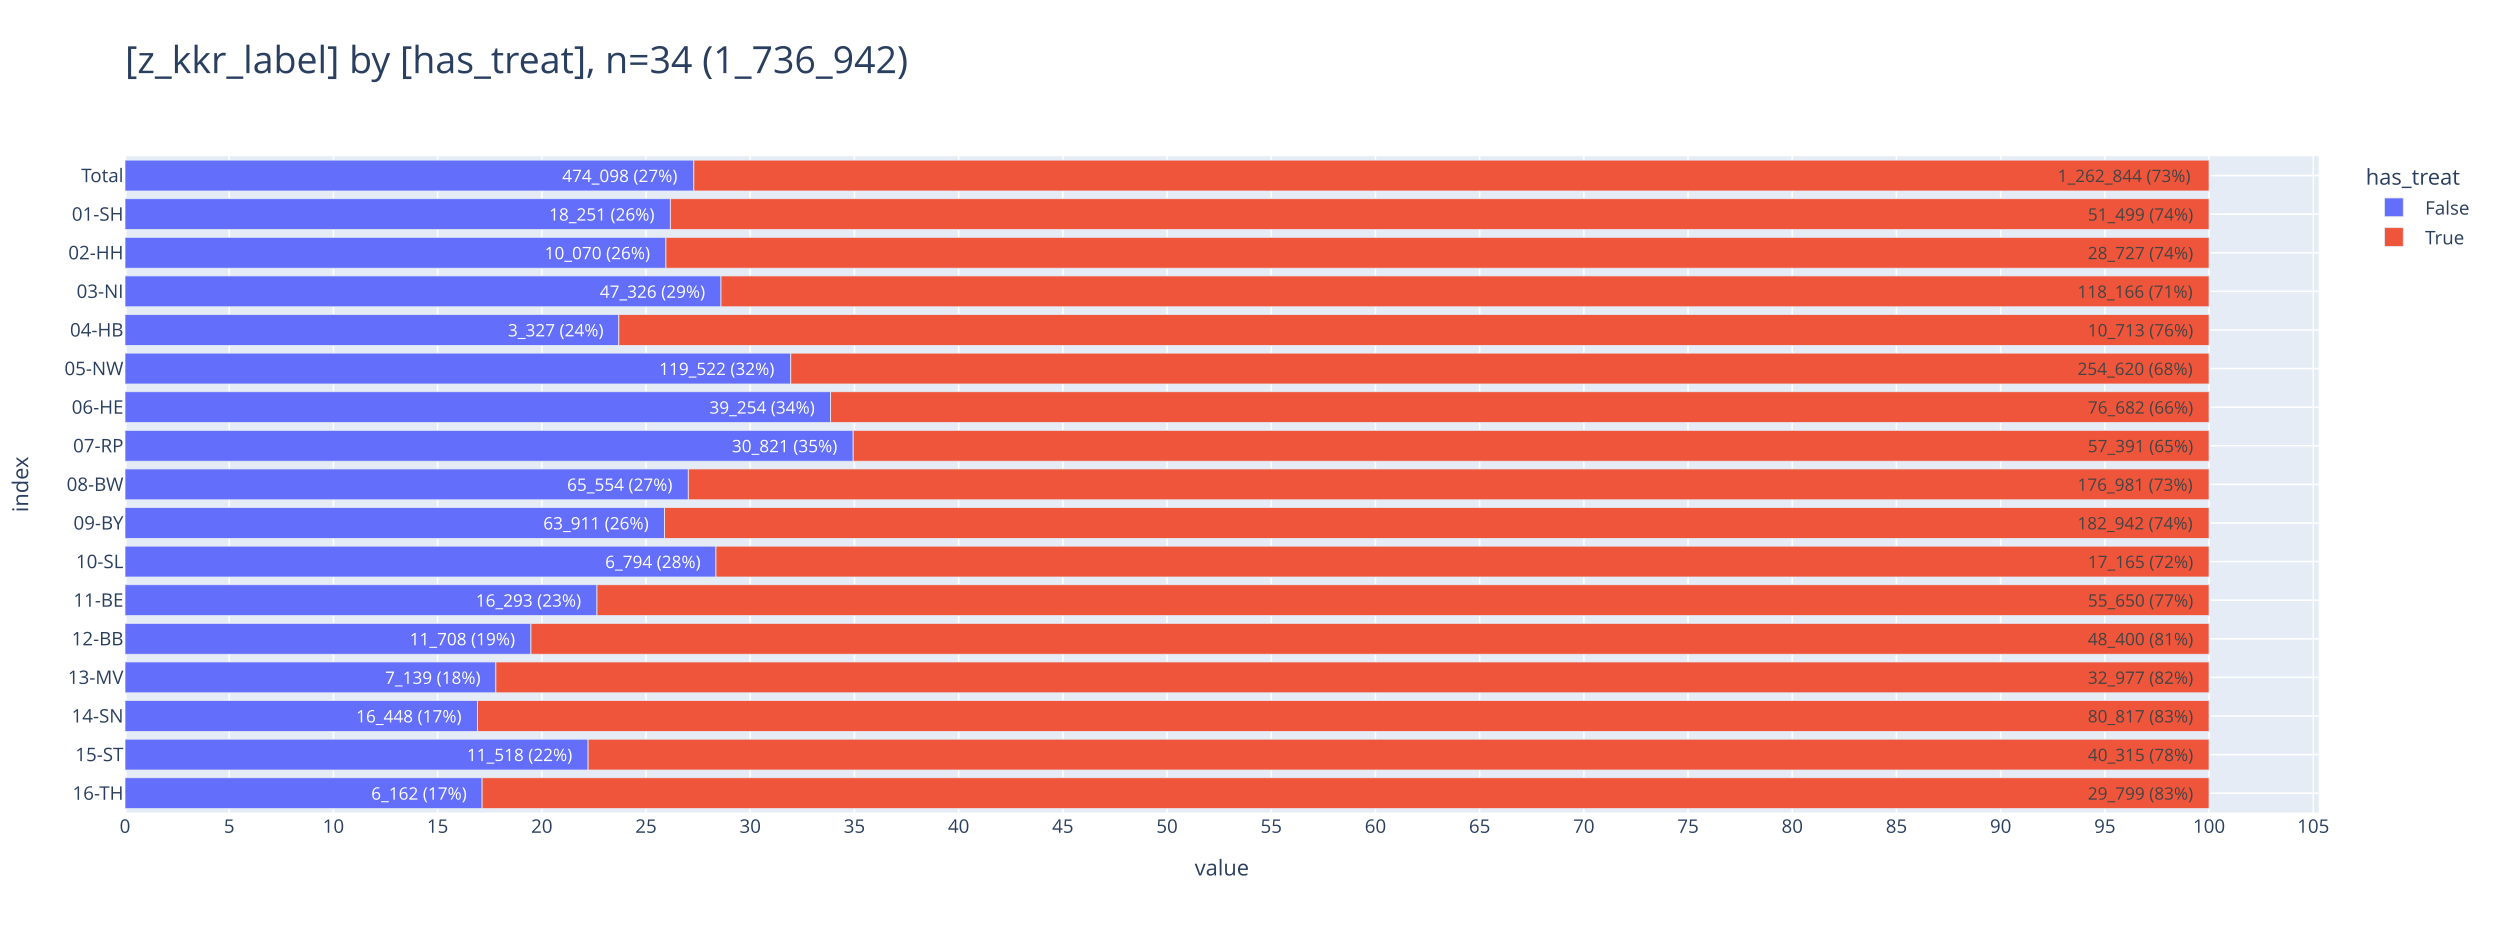
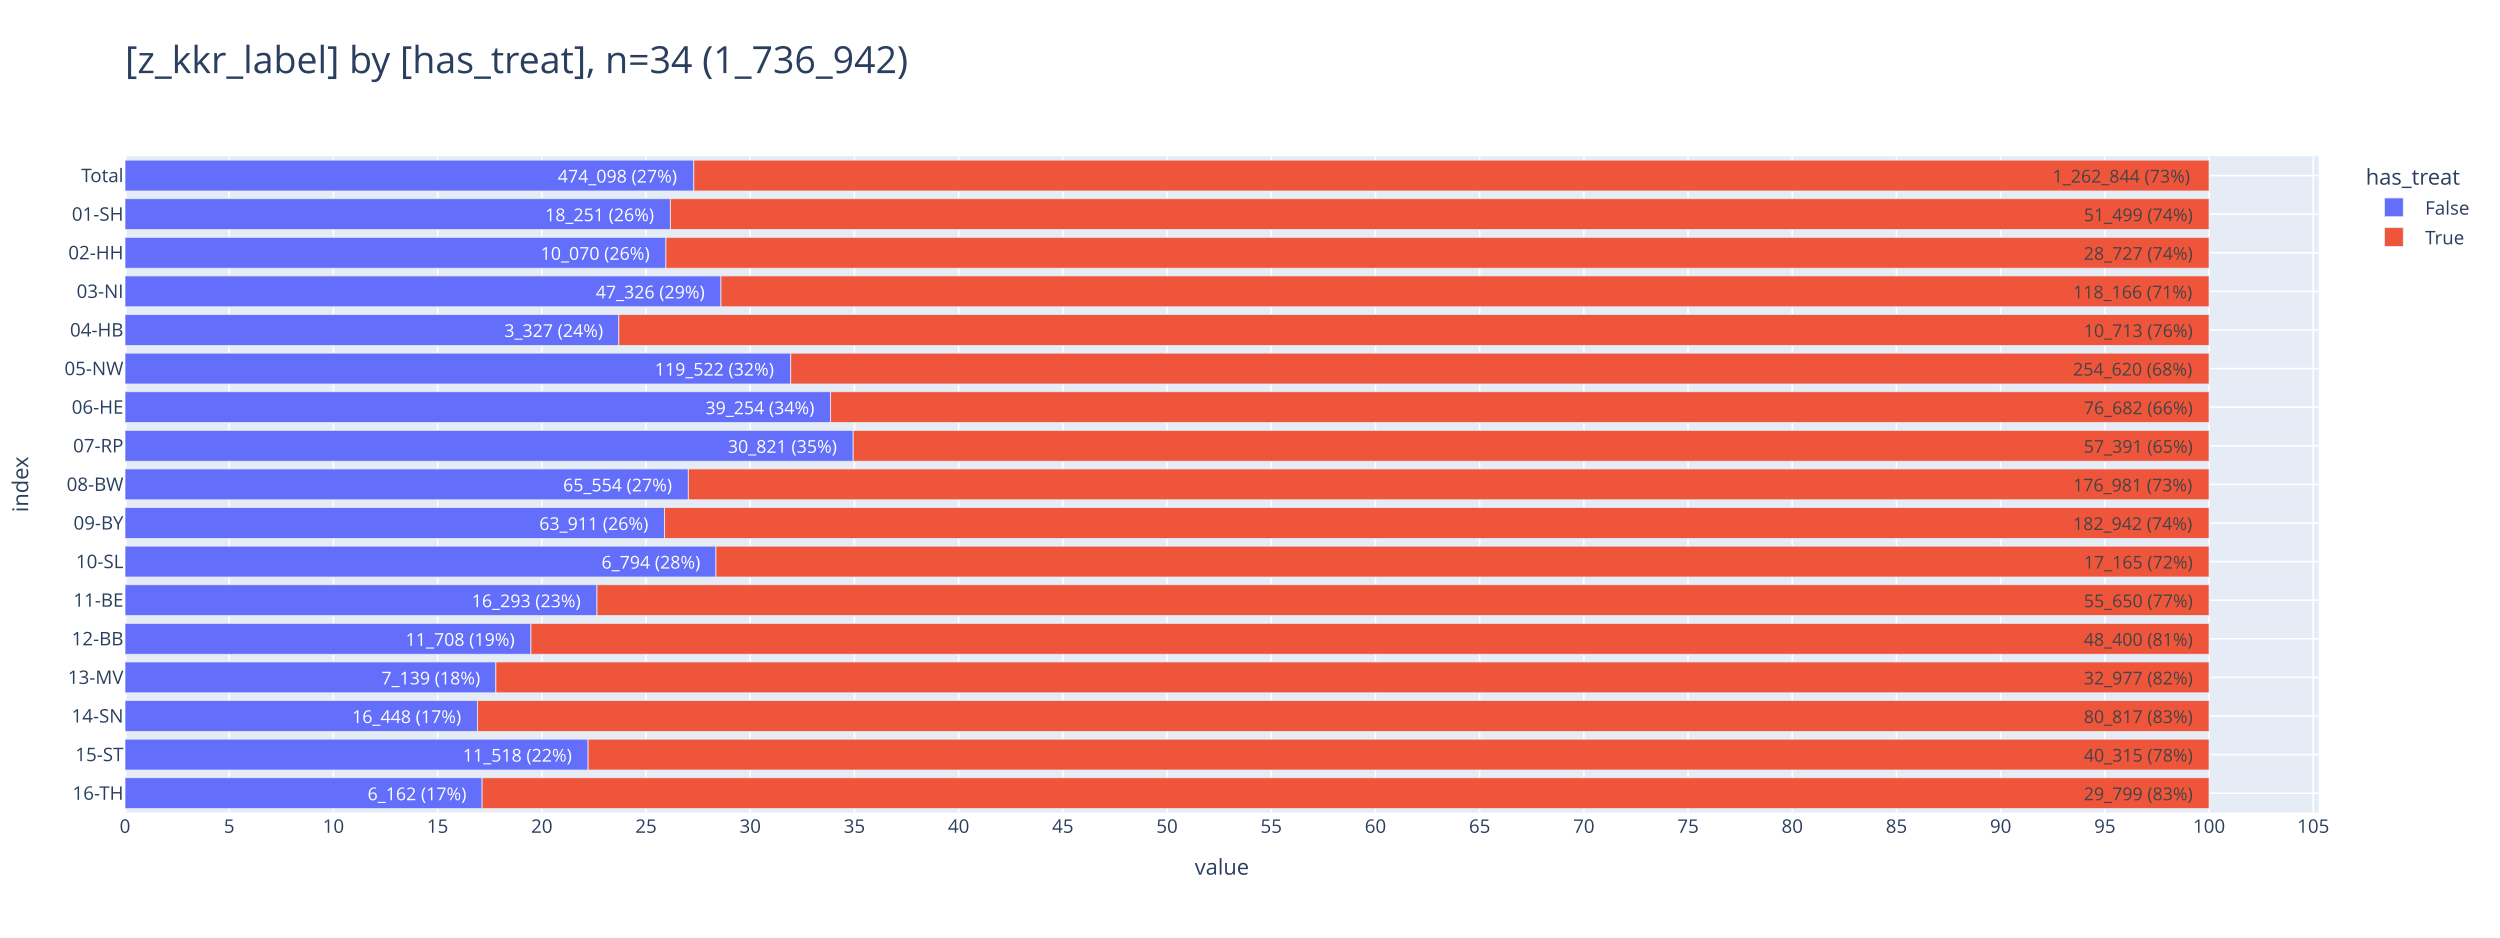
<svg xmlns="http://www.w3.org/2000/svg" class="main-svg" width="1600" height="600" style="" viewBox="0 0 1600 600">
  <rect x="0" y="0" width="1600" height="600" style="fill: rgb(255, 255, 255); fill-opacity: 1;" />
-   <defs id="defs-7004db">
+   <defs id="defs-6d6209">
    <g class="clips">
-       <clipPath id="clip7004dbxyplot" class="plotclip">
+       <clipPath id="clip6d6209xyplot" class="plotclip">
        <rect width="1404" height="420" />
      </clipPath>
-       <clipPath class="axesclip" id="clip7004dbx">
+       <clipPath class="axesclip" id="clip6d6209x">
        <rect x="80" y="0" width="1404" height="600" />
      </clipPath>
-       <clipPath class="axesclip" id="clip7004dby">
+       <clipPath class="axesclip" id="clip6d6209y">
        <rect x="0" y="100" width="1600" height="420" />
      </clipPath>
-       <clipPath class="axesclip" id="clip7004dbxy">
+       <clipPath class="axesclip" id="clip6d6209xy">
        <rect x="80" y="100" width="1404" height="420" />
      </clipPath>
    </g>
    <g class="gradients" />
    <g class="patterns" />
  </defs>
  <g class="bglayer">
    <rect class="bg" x="80" y="100" width="1404" height="420" style="fill: rgb(229, 236, 246); fill-opacity: 1; stroke-width: 0;" />
  </g>
  <g class="layer-below">
    <g class="imagelayer" />
    <g class="shapelayer" />
  </g>
  <g class="cartesianlayer">
    <g class="subplot xy">
      <g class="layer-subplot">
        <g class="shapelayer" />
        <g class="imagelayer" />
      </g>
      <g class="minor-gridlayer">
        <g class="x" />
        <g class="y" />
      </g>
      <g class="gridlayer">
        <g class="x">
          <path class="xgrid crisp" transform="translate(146.69,0)" d="M0,100v420" style="stroke: rgb(255, 255, 255); stroke-opacity: 1; stroke-width: 1px;" />
          <path class="xgrid crisp" transform="translate(213.38,0)" d="M0,100v420" style="stroke: rgb(255, 255, 255); stroke-opacity: 1; stroke-width: 1px;" />
          <path class="xgrid crisp" transform="translate(280.07,0)" d="M0,100v420" style="stroke: rgb(255, 255, 255); stroke-opacity: 1; stroke-width: 1px;" />
          <path class="xgrid crisp" transform="translate(346.76,0)" d="M0,100v420" style="stroke: rgb(255, 255, 255); stroke-opacity: 1; stroke-width: 1px;" />
          <path class="xgrid crisp" transform="translate(413.45,0)" d="M0,100v420" style="stroke: rgb(255, 255, 255); stroke-opacity: 1; stroke-width: 1px;" />
          <path class="xgrid crisp" transform="translate(480.14,0)" d="M0,100v420" style="stroke: rgb(255, 255, 255); stroke-opacity: 1; stroke-width: 1px;" />
          <path class="xgrid crisp" transform="translate(546.83,0)" d="M0,100v420" style="stroke: rgb(255, 255, 255); stroke-opacity: 1; stroke-width: 1px;" />
          <path class="xgrid crisp" transform="translate(613.52,0)" d="M0,100v420" style="stroke: rgb(255, 255, 255); stroke-opacity: 1; stroke-width: 1px;" />
          <path class="xgrid crisp" transform="translate(680.21,0)" d="M0,100v420" style="stroke: rgb(255, 255, 255); stroke-opacity: 1; stroke-width: 1px;" />
          <path class="xgrid crisp" transform="translate(746.9,0)" d="M0,100v420" style="stroke: rgb(255, 255, 255); stroke-opacity: 1; stroke-width: 1px;" />
          <path class="xgrid crisp" transform="translate(813.59,0)" d="M0,100v420" style="stroke: rgb(255, 255, 255); stroke-opacity: 1; stroke-width: 1px;" />
          <path class="xgrid crisp" transform="translate(880.28,0)" d="M0,100v420" style="stroke: rgb(255, 255, 255); stroke-opacity: 1; stroke-width: 1px;" />
          <path class="xgrid crisp" transform="translate(946.97,0)" d="M0,100v420" style="stroke: rgb(255, 255, 255); stroke-opacity: 1; stroke-width: 1px;" />
          <path class="xgrid crisp" transform="translate(1013.66,0)" d="M0,100v420" style="stroke: rgb(255, 255, 255); stroke-opacity: 1; stroke-width: 1px;" />
          <path class="xgrid crisp" transform="translate(1080.35,0)" d="M0,100v420" style="stroke: rgb(255, 255, 255); stroke-opacity: 1; stroke-width: 1px;" />
          <path class="xgrid crisp" transform="translate(1147.04,0)" d="M0,100v420" style="stroke: rgb(255, 255, 255); stroke-opacity: 1; stroke-width: 1px;" />
          <path class="xgrid crisp" transform="translate(1213.73,0)" d="M0,100v420" style="stroke: rgb(255, 255, 255); stroke-opacity: 1; stroke-width: 1px;" />
          <path class="xgrid crisp" transform="translate(1280.42,0)" d="M0,100v420" style="stroke: rgb(255, 255, 255); stroke-opacity: 1; stroke-width: 1px;" />
          <path class="xgrid crisp" transform="translate(1347.11,0)" d="M0,100v420" style="stroke: rgb(255, 255, 255); stroke-opacity: 1; stroke-width: 1px;" />
          <path class="xgrid crisp" transform="translate(1413.8,0)" d="M0,100v420" style="stroke: rgb(255, 255, 255); stroke-opacity: 1; stroke-width: 1px;" />
          <path class="xgrid crisp" transform="translate(1480.49,0)" d="M0,100v420" style="stroke: rgb(255, 255, 255); stroke-opacity: 1; stroke-width: 1px;" />
        </g>
        <g class="y">
          <path class="ygrid crisp" transform="translate(0,507.65)" d="M80,0h1404" style="stroke: rgb(255, 255, 255); stroke-opacity: 1; stroke-width: 1px;" />
          <path class="ygrid crisp" transform="translate(0,482.94)" d="M80,0h1404" style="stroke: rgb(255, 255, 255); stroke-opacity: 1; stroke-width: 1px;" />
          <path class="ygrid crisp" transform="translate(0,458.24)" d="M80,0h1404" style="stroke: rgb(255, 255, 255); stroke-opacity: 1; stroke-width: 1px;" />
          <path class="ygrid crisp" transform="translate(0,433.53)" d="M80,0h1404" style="stroke: rgb(255, 255, 255); stroke-opacity: 1; stroke-width: 1px;" />
          <path class="ygrid crisp" transform="translate(0,408.82)" d="M80,0h1404" style="stroke: rgb(255, 255, 255); stroke-opacity: 1; stroke-width: 1px;" />
          <path class="ygrid crisp" transform="translate(0,384.12)" d="M80,0h1404" style="stroke: rgb(255, 255, 255); stroke-opacity: 1; stroke-width: 1px;" />
          <path class="ygrid crisp" transform="translate(0,359.41)" d="M80,0h1404" style="stroke: rgb(255, 255, 255); stroke-opacity: 1; stroke-width: 1px;" />
          <path class="ygrid crisp" transform="translate(0,334.71)" d="M80,0h1404" style="stroke: rgb(255, 255, 255); stroke-opacity: 1; stroke-width: 1px;" />
          <path class="ygrid crisp" transform="translate(0,310)" d="M80,0h1404" style="stroke: rgb(255, 255, 255); stroke-opacity: 1; stroke-width: 1px;" />
          <path class="ygrid crisp" transform="translate(0,285.29)" d="M80,0h1404" style="stroke: rgb(255, 255, 255); stroke-opacity: 1; stroke-width: 1px;" />
          <path class="ygrid crisp" transform="translate(0,260.59)" d="M80,0h1404" style="stroke: rgb(255, 255, 255); stroke-opacity: 1; stroke-width: 1px;" />
          <path class="ygrid crisp" transform="translate(0,235.88)" d="M80,0h1404" style="stroke: rgb(255, 255, 255); stroke-opacity: 1; stroke-width: 1px;" />
          <path class="ygrid crisp" transform="translate(0,211.18)" d="M80,0h1404" style="stroke: rgb(255, 255, 255); stroke-opacity: 1; stroke-width: 1px;" />
          <path class="ygrid crisp" transform="translate(0,186.47)" d="M80,0h1404" style="stroke: rgb(255, 255, 255); stroke-opacity: 1; stroke-width: 1px;" />
          <path class="ygrid crisp" transform="translate(0,161.76)" d="M80,0h1404" style="stroke: rgb(255, 255, 255); stroke-opacity: 1; stroke-width: 1px;" />
          <path class="ygrid crisp" transform="translate(0,137.06)" d="M80,0h1404" style="stroke: rgb(255, 255, 255); stroke-opacity: 1; stroke-width: 1px;" />
          <path class="ygrid crisp" transform="translate(0,112.35)" d="M80,0h1404" style="stroke: rgb(255, 255, 255); stroke-opacity: 1; stroke-width: 1px;" />
        </g>
      </g>
      <g class="zerolinelayer">
        <path class="xzl zl crisp" transform="translate(80,0)" d="M0,100v420" style="stroke: rgb(255, 255, 255); stroke-opacity: 1; stroke-width: 2px;" />
      </g>
      <g class="layer-between">
        <g class="shapelayer" />
        <g class="imagelayer" />
      </g>
      <path class="xlines-below" />
      <path class="ylines-below" />
      <g class="overlines-below" />
      <g class="xaxislayer-below" />
      <g class="yaxislayer-below" />
      <g class="overaxes-below" />
      <g class="overplot">
-         <g class="xy" transform="translate(80,100)" clip-path="url(#clip7004dbxyplot)">
+         <g class="xy" transform="translate(80,100)" clip-path="url(#clip6d6209xyplot)">
          <g class="barlayer mlayer">
            <g class="trace bars" style="opacity: 1;">
              <g class="points">
                <g class="point">
                  <path d="M0,22.24V2.47H364.06V22.24Z" style="vector-effect: none; opacity: 1; stroke-width: 0.5px; fill: rgb(99, 110, 250); fill-opacity: 1; stroke: rgb(229, 236, 246); stroke-opacity: 1;" />
-                   <text class="bartext bartext-inside" text-anchor="middle" data-notex="1" x="0" y="0" style="font-family: 'Open Sans', verdana, arial, sans-serif; font-size: 12px; fill: rgb(255, 255, 255); fill-opacity: 1; white-space: pre;" transform="translate(316.6733,16.486)scale(0.918)">474_098 (27%)</text>
+                   <text class="bartext bartext-inside" text-anchor="middle" data-notex="1" x="0" y="0" style="font-family: 'Open Sans', verdana, arial, sans-serif; font-size: 12px; fill: rgb(255, 255, 255); fill-opacity: 1; white-space: pre;" transform="translate(315.1464,16.86586)scale(0.9496552)">474_098 (27%)</text>
                </g>
                <g class="point">
                  <path d="M0,46.94V27.18H349.01V46.94Z" style="vector-effect: none; opacity: 1; stroke-width: 0.5px; fill: rgb(99, 110, 250); fill-opacity: 1; stroke: rgb(229, 236, 246); stroke-opacity: 1;" />
-                   <text class="bartext bartext-inside" text-anchor="middle" data-notex="1" x="0" y="0" style="font-family: 'Open Sans', verdana, arial, sans-serif; font-size: 12px; fill: rgb(255, 255, 255); fill-opacity: 1; white-space: pre;" transform="translate(305.16,41.188)scale(0.9173333)">18_251 (26%)</text>
+                   <text class="bartext bartext-inside" text-anchor="middle" data-notex="1" x="0" y="0" style="font-family: 'Open Sans', verdana, arial, sans-serif; font-size: 12px; fill: rgb(255, 255, 255); fill-opacity: 1; white-space: pre;" transform="translate(303.7514,41.56759)scale(0.9489655)">18_251 (26%)</text>
                </g>
                <g class="point">
                  <path d="M0,71.65V51.88H346.2V71.65Z" style="vector-effect: none; opacity: 1; stroke-width: 0.5px; fill: rgb(99, 110, 250); fill-opacity: 1; stroke: rgb(229, 236, 246); stroke-opacity: 1;" />
-                   <text class="bartext bartext-inside" text-anchor="middle" data-notex="1" x="0" y="0" style="font-family: 'Open Sans', verdana, arial, sans-serif; font-size: 12px; fill: rgb(255, 255, 255); fill-opacity: 1; white-space: pre;" transform="translate(302.3203,65.896)scale(0.918)">10_070 (26%)</text>
+                   <text class="bartext bartext-inside" text-anchor="middle" data-notex="1" x="0" y="0" style="font-family: 'Open Sans', verdana, arial, sans-serif; font-size: 12px; fill: rgb(255, 255, 255); fill-opacity: 1; white-space: pre;" transform="translate(300.9107,66.27586)scale(0.9496552)">10_070 (26%)</text>
                </g>
                <g class="point">
                  <path d="M0,96.35V76.59H381.43V96.35Z" style="vector-effect: none; opacity: 1; stroke-width: 0.5px; fill: rgb(99, 110, 250); fill-opacity: 1; stroke: rgb(229, 236, 246); stroke-opacity: 1;" />
-                   <text class="bartext bartext-inside" text-anchor="middle" data-notex="1" x="0" y="0" style="font-family: 'Open Sans', verdana, arial, sans-serif; font-size: 12px; fill: rgb(255, 255, 255); fill-opacity: 1; white-space: pre;" transform="translate(337.58,90.598)scale(0.9173333)">47_326 (29%)</text>
+                   <text class="bartext bartext-inside" text-anchor="middle" data-notex="1" x="0" y="0" style="font-family: 'Open Sans', verdana, arial, sans-serif; font-size: 12px; fill: rgb(255, 255, 255); fill-opacity: 1; white-space: pre;" transform="translate(336.1714,90.97759)scale(0.9489655)">47_326 (29%)</text>
                </g>
                <g class="point">
                  <path d="M0,121.06V101.29H316.06V121.06Z" style="vector-effect: none; opacity: 1; stroke-width: 0.5px; fill: rgb(99, 110, 250); fill-opacity: 1; stroke: rgb(229, 236, 246); stroke-opacity: 1;" />
-                   <text class="bartext bartext-inside" text-anchor="middle" data-notex="1" x="0" y="0" style="font-family: 'Open Sans', verdana, arial, sans-serif; font-size: 12px; fill: rgb(255, 255, 255); fill-opacity: 1; white-space: pre;" transform="translate(275.6802,115.306)scale(0.918)">3_327 (24%)</text>
+                   <text class="bartext bartext-inside" text-anchor="middle" data-notex="1" x="0" y="0" style="font-family: 'Open Sans', verdana, arial, sans-serif; font-size: 12px; fill: rgb(255, 255, 255); fill-opacity: 1; white-space: pre;" transform="translate(274.3912,115.6859)scale(0.9496552)">3_327 (24%)</text>
                </g>
                <g class="point">
                  <path d="M0,145.76V126H426.09V145.76Z" style="vector-effect: none; opacity: 1; stroke-width: 0.5px; fill: rgb(99, 110, 250); fill-opacity: 1; stroke: rgb(229, 236, 246); stroke-opacity: 1;" />
-                   <text class="bartext bartext-inside" text-anchor="middle" data-notex="1" x="0" y="0" style="font-family: 'Open Sans', verdana, arial, sans-serif; font-size: 12px; fill: rgb(255, 255, 255); fill-opacity: 1; white-space: pre;" transform="translate(378.7355,140.008)scale(0.9173333)">119_522 (32%)</text>
+                   <text class="bartext bartext-inside" text-anchor="middle" data-notex="1" x="0" y="0" style="font-family: 'Open Sans', verdana, arial, sans-serif; font-size: 12px; fill: rgb(255, 255, 255); fill-opacity: 1; white-space: pre;" transform="translate(377.2097,140.3876)scale(0.9489655)">119_522 (32%)</text>
                </g>
                <g class="point">
                  <path d="M0,170.47V150.71H451.6V170.47Z" style="vector-effect: none; opacity: 1; stroke-width: 0.5px; fill: rgb(99, 110, 250); fill-opacity: 1; stroke: rgb(229, 236, 246); stroke-opacity: 1;" />
-                   <text class="bartext bartext-inside" text-anchor="middle" data-notex="1" x="0" y="0" style="font-family: 'Open Sans', verdana, arial, sans-serif; font-size: 12px; fill: rgb(255, 255, 255); fill-opacity: 1; white-space: pre;" transform="translate(407.75,164.718)scale(0.9173333)">39_254 (34%)</text>
+                   <text class="bartext bartext-inside" text-anchor="middle" data-notex="1" x="0" y="0" style="font-family: 'Open Sans', verdana, arial, sans-serif; font-size: 12px; fill: rgb(255, 255, 255); fill-opacity: 1; white-space: pre;" transform="translate(406.3414,165.0976)scale(0.9489655)">39_254 (34%)</text>
                </g>
                <g class="point">
                  <path d="M0,195.18V175.41H466.03V195.18Z" style="vector-effect: none; opacity: 1; stroke-width: 0.5px; fill: rgb(99, 110, 250); fill-opacity: 1; stroke: rgb(229, 236, 246); stroke-opacity: 1;" />
-                   <text class="bartext bartext-inside" text-anchor="middle" data-notex="1" x="0" y="0" style="font-family: 'Open Sans', verdana, arial, sans-serif; font-size: 12px; fill: rgb(255, 255, 255); fill-opacity: 1; white-space: pre;" transform="translate(422.1503,189.426)scale(0.918)">30_821 (35%)</text>
+                   <text class="bartext bartext-inside" text-anchor="middle" data-notex="1" x="0" y="0" style="font-family: 'Open Sans', verdana, arial, sans-serif; font-size: 12px; fill: rgb(255, 255, 255); fill-opacity: 1; white-space: pre;" transform="translate(420.7407,189.8059)scale(0.9496552)">30_821 (35%)</text>
                </g>
                <g class="point">
                  <path d="M0,219.88V200.12H360.51V219.88Z" style="vector-effect: none; opacity: 1; stroke-width: 0.5px; fill: rgb(99, 110, 250); fill-opacity: 1; stroke: rgb(229, 236, 246); stroke-opacity: 1;" />
-                   <text class="bartext bartext-inside" text-anchor="middle" data-notex="1" x="0" y="0" style="font-family: 'Open Sans', verdana, arial, sans-serif; font-size: 12px; fill: rgb(255, 255, 255); fill-opacity: 1; white-space: pre;" transform="translate(316.66,214.128)scale(0.9173333)">65_554 (27%)</text>
+                   <text class="bartext bartext-inside" text-anchor="middle" data-notex="1" x="0" y="0" style="font-family: 'Open Sans', verdana, arial, sans-serif; font-size: 12px; fill: rgb(255, 255, 255); fill-opacity: 1; white-space: pre;" transform="translate(315.2514,214.5076)scale(0.9489655)">65_554 (27%)</text>
                </g>
                <g class="point">
                  <path d="M0,244.59V224.82H345.32V244.59Z" style="vector-effect: none; opacity: 1; stroke-width: 0.5px; fill: rgb(99, 110, 250); fill-opacity: 1; stroke: rgb(229, 236, 246); stroke-opacity: 1;" />
-                   <text class="bartext bartext-inside" text-anchor="middle" data-notex="1" x="0" y="0" style="font-family: 'Open Sans', verdana, arial, sans-serif; font-size: 12px; fill: rgb(255, 255, 255); fill-opacity: 1; white-space: pre;" transform="translate(301.4403,238.836)scale(0.918)">63_911 (26%)</text>
+                   <text class="bartext bartext-inside" text-anchor="middle" data-notex="1" x="0" y="0" style="font-family: 'Open Sans', verdana, arial, sans-serif; font-size: 12px; fill: rgb(255, 255, 255); fill-opacity: 1; white-space: pre;" transform="translate(300.0307,239.2159)scale(0.9496552)">63_911 (26%)</text>
                </g>
                <g class="point">
                  <path d="M0,269.29V249.53H378.22V269.29Z" style="vector-effect: none; opacity: 1; stroke-width: 0.5px; fill: rgb(99, 110, 250); fill-opacity: 1; stroke: rgb(229, 236, 246); stroke-opacity: 1;" />
-                   <text class="bartext bartext-inside" text-anchor="middle" data-notex="1" x="0" y="0" style="font-family: 'Open Sans', verdana, arial, sans-serif; font-size: 12px; fill: rgb(255, 255, 255); fill-opacity: 1; white-space: pre;" transform="translate(337.8673,263.538)scale(0.9173333)">6_794 (28%)</text>
+                   <text class="bartext bartext-inside" text-anchor="middle" data-notex="1" x="0" y="0" style="font-family: 'Open Sans', verdana, arial, sans-serif; font-size: 12px; fill: rgb(255, 255, 255); fill-opacity: 1; white-space: pre;" transform="translate(336.5793,263.9176)scale(0.9489655)">6_794 (28%)</text>
                </g>
                <g class="point">
                  <path d="M0,294V274.24H302.07V294Z" style="vector-effect: none; opacity: 1; stroke-width: 0.5px; fill: rgb(99, 110, 250); fill-opacity: 1; stroke: rgb(229, 236, 246); stroke-opacity: 1;" />
-                   <text class="bartext bartext-inside" text-anchor="middle" data-notex="1" x="0" y="0" style="font-family: 'Open Sans', verdana, arial, sans-serif; font-size: 12px; fill: rgb(255, 255, 255); fill-opacity: 1; white-space: pre;" transform="translate(258.22,288.248)scale(0.9173333)">16_293 (23%)</text>
+                   <text class="bartext bartext-inside" text-anchor="middle" data-notex="1" x="0" y="0" style="font-family: 'Open Sans', verdana, arial, sans-serif; font-size: 12px; fill: rgb(255, 255, 255); fill-opacity: 1; white-space: pre;" transform="translate(256.8114,288.6276)scale(0.9489655)">16_293 (23%)</text>
                </g>
                <g class="point">
                  <path d="M0,318.71V298.94H259.8V318.71Z" style="vector-effect: none; opacity: 1; stroke-width: 0.5px; fill: rgb(99, 110, 250); fill-opacity: 1; stroke: rgb(229, 236, 246); stroke-opacity: 1;" />
-                   <text class="bartext bartext-inside" text-anchor="middle" data-notex="1" x="0" y="0" style="font-family: 'Open Sans', verdana, arial, sans-serif; font-size: 12px; fill: rgb(255, 255, 255); fill-opacity: 1; white-space: pre;" transform="translate(215.9203,312.956)scale(0.918)">11_708 (19%)</text>
+                   <text class="bartext bartext-inside" text-anchor="middle" data-notex="1" x="0" y="0" style="font-family: 'Open Sans', verdana, arial, sans-serif; font-size: 12px; fill: rgb(255, 255, 255); fill-opacity: 1; white-space: pre;" transform="translate(214.5107,313.3359)scale(0.9496552)">11_708 (19%)</text>
                </g>
                <g class="point">
                  <path d="M0,343.41V323.65H237.36V343.41Z" style="vector-effect: none; opacity: 1; stroke-width: 0.5px; fill: rgb(99, 110, 250); fill-opacity: 1; stroke: rgb(229, 236, 246); stroke-opacity: 1;" />
-                   <text class="bartext bartext-inside" text-anchor="middle" data-notex="1" x="0" y="0" style="font-family: 'Open Sans', verdana, arial, sans-serif; font-size: 12px; fill: rgb(255, 255, 255); fill-opacity: 1; white-space: pre;" transform="translate(197.0073,337.658)scale(0.9173333)">7_139 (18%)</text>
+                   <text class="bartext bartext-inside" text-anchor="middle" data-notex="1" x="0" y="0" style="font-family: 'Open Sans', verdana, arial, sans-serif; font-size: 12px; fill: rgb(255, 255, 255); fill-opacity: 1; white-space: pre;" transform="translate(195.7193,338.0376)scale(0.9489655)">7_139 (18%)</text>
                </g>
                <g class="point">
                  <path d="M0,368.12V348.35H225.55V368.12Z" style="vector-effect: none; opacity: 1; stroke-width: 0.5px; fill: rgb(99, 110, 250); fill-opacity: 1; stroke: rgb(229, 236, 246); stroke-opacity: 1;" />
-                   <text class="bartext bartext-inside" text-anchor="middle" data-notex="1" x="0" y="0" style="font-family: 'Open Sans', verdana, arial, sans-serif; font-size: 12px; fill: rgb(255, 255, 255); fill-opacity: 1; white-space: pre;" transform="translate(181.6703,362.366)scale(0.918)">16_448 (17%)</text>
+                   <text class="bartext bartext-inside" text-anchor="middle" data-notex="1" x="0" y="0" style="font-family: 'Open Sans', verdana, arial, sans-serif; font-size: 12px; fill: rgb(255, 255, 255); fill-opacity: 1; white-space: pre;" transform="translate(180.2607,362.7459)scale(0.9496552)">16_448 (17%)</text>
                </g>
                <g class="point">
                  <path d="M0,392.82V373.06H296.39V392.82Z" style="vector-effect: none; opacity: 1; stroke-width: 0.5px; fill: rgb(99, 110, 250); fill-opacity: 1; stroke: rgb(229, 236, 246); stroke-opacity: 1;" />
-                   <text class="bartext bartext-inside" text-anchor="middle" data-notex="1" x="0" y="0" style="font-family: 'Open Sans', verdana, arial, sans-serif; font-size: 12px; fill: rgb(255, 255, 255); fill-opacity: 1; white-space: pre;" transform="translate(252.54,387.068)scale(0.9173333)">11_518 (22%)</text>
+                   <text class="bartext bartext-inside" text-anchor="middle" data-notex="1" x="0" y="0" style="font-family: 'Open Sans', verdana, arial, sans-serif; font-size: 12px; fill: rgb(255, 255, 255); fill-opacity: 1; white-space: pre;" transform="translate(251.1314,387.4476)scale(0.9489655)">11_518 (22%)</text>
                </g>
                <g class="point">
                  <path d="M0,417.53V397.76H228.55V417.53Z" style="vector-effect: none; opacity: 1; stroke-width: 0.5px; fill: rgb(99, 110, 250); fill-opacity: 1; stroke: rgb(229, 236, 246); stroke-opacity: 1;" />
-                   <text class="bartext bartext-inside" text-anchor="middle" data-notex="1" x="0" y="0" style="font-family: 'Open Sans', verdana, arial, sans-serif; font-size: 12px; fill: rgb(255, 255, 255); fill-opacity: 1; white-space: pre;" transform="translate(188.1702,411.776)scale(0.918)">6_162 (17%)</text>
+                   <text class="bartext bartext-inside" text-anchor="middle" data-notex="1" x="0" y="0" style="font-family: 'Open Sans', verdana, arial, sans-serif; font-size: 12px; fill: rgb(255, 255, 255); fill-opacity: 1; white-space: pre;" transform="translate(186.8812,412.1559)scale(0.9496552)">6_162 (17%)</text>
                </g>
              </g>
            </g>
            <g class="trace bars" style="opacity: 1;">
              <g class="points">
                <g class="point">
                  <path d="M364.06,22.24V2.47H1333.8V22.24Z" style="vector-effect: none; opacity: 1; stroke-width: 0.5px; fill: rgb(239, 85, 59); fill-opacity: 1; stroke: rgb(229, 236, 246); stroke-opacity: 1;" />
-                   <text class="bartext bartext-inside" text-anchor="middle" data-notex="1" x="0" y="0" style="font-family: 'Open Sans', verdana, arial, sans-serif; font-size: 12px; fill: rgb(68, 68, 68); fill-opacity: 1; white-space: pre;" transform="translate(1279.414,16.486)scale(0.918)">1_262_844 (73%)</text>
+                   <text class="bartext bartext-inside" text-anchor="middle" data-notex="1" x="0" y="0" style="font-family: 'Open Sans', verdana, arial, sans-serif; font-size: 12px; fill: rgb(68, 68, 68); fill-opacity: 1; white-space: pre;" transform="translate(1277.642,16.86586)scale(0.9496552)">1_262_844 (73%)</text>
                </g>
                <g class="point">
                  <path d="M349.01,46.94V27.18H1333.8V46.94Z" style="vector-effect: none; opacity: 1; stroke-width: 0.5px; fill: rgb(239, 85, 59); fill-opacity: 1; stroke: rgb(229, 236, 246); stroke-opacity: 1;" />
-                   <text class="bartext bartext-inside" text-anchor="middle" data-notex="1" x="0" y="0" style="font-family: 'Open Sans', verdana, arial, sans-serif; font-size: 12px; fill: rgb(68, 68, 68); fill-opacity: 1; white-space: pre;" transform="translate(1289.95,41.188)scale(0.9173333)">51_499 (74%)</text>
+                   <text class="bartext bartext-inside" text-anchor="middle" data-notex="1" x="0" y="0" style="font-family: 'Open Sans', verdana, arial, sans-serif; font-size: 12px; fill: rgb(68, 68, 68); fill-opacity: 1; white-space: pre;" transform="translate(1288.541,41.56759)scale(0.9489655)">51_499 (74%)</text>
                </g>
                <g class="point">
                  <path d="M346.2,71.65V51.88H1333.8V71.65Z" style="vector-effect: none; opacity: 1; stroke-width: 0.5px; fill: rgb(239, 85, 59); fill-opacity: 1; stroke: rgb(229, 236, 246); stroke-opacity: 1;" />
-                   <text class="bartext bartext-inside" text-anchor="middle" data-notex="1" x="0" y="0" style="font-family: 'Open Sans', verdana, arial, sans-serif; font-size: 12px; fill: rgb(68, 68, 68); fill-opacity: 1; white-space: pre;" transform="translate(1289.92,65.896)scale(0.918)">28_727 (74%)</text>
+                   <text class="bartext bartext-inside" text-anchor="middle" data-notex="1" x="0" y="0" style="font-family: 'Open Sans', verdana, arial, sans-serif; font-size: 12px; fill: rgb(68, 68, 68); fill-opacity: 1; white-space: pre;" transform="translate(1288.511,66.27586)scale(0.9496552)">28_727 (74%)</text>
                </g>
                <g class="point">
                  <path d="M381.43,96.35V76.59H1333.8V96.35Z" style="vector-effect: none; opacity: 1; stroke-width: 0.5px; fill: rgb(239, 85, 59); fill-opacity: 1; stroke: rgb(229, 236, 246); stroke-opacity: 1;" />
-                   <text class="bartext bartext-inside" text-anchor="middle" data-notex="1" x="0" y="0" style="font-family: 'Open Sans', verdana, arial, sans-serif; font-size: 12px; fill: rgb(68, 68, 68); fill-opacity: 1; white-space: pre;" transform="translate(1286.446,90.598)scale(0.9173333)">118_166 (71%)</text>
+                   <text class="bartext bartext-inside" text-anchor="middle" data-notex="1" x="0" y="0" style="font-family: 'Open Sans', verdana, arial, sans-serif; font-size: 12px; fill: rgb(68, 68, 68); fill-opacity: 1; white-space: pre;" transform="translate(1284.92,90.97759)scale(0.9489655)">118_166 (71%)</text>
                </g>
                <g class="point">
                  <path d="M316.06,121.06V101.29H1333.8V121.06Z" style="vector-effect: none; opacity: 1; stroke-width: 0.5px; fill: rgb(239, 85, 59); fill-opacity: 1; stroke: rgb(229, 236, 246); stroke-opacity: 1;" />
-                   <text class="bartext bartext-inside" text-anchor="middle" data-notex="1" x="0" y="0" style="font-family: 'Open Sans', verdana, arial, sans-serif; font-size: 12px; fill: rgb(68, 68, 68); fill-opacity: 1; white-space: pre;" transform="translate(1289.92,115.306)scale(0.918)">10_713 (76%)</text>
+                   <text class="bartext bartext-inside" text-anchor="middle" data-notex="1" x="0" y="0" style="font-family: 'Open Sans', verdana, arial, sans-serif; font-size: 12px; fill: rgb(68, 68, 68); fill-opacity: 1; white-space: pre;" transform="translate(1288.511,115.6859)scale(0.9496552)">10_713 (76%)</text>
                </g>
                <g class="point">
                  <path d="M426.09,145.76V126H1333.8V145.76Z" style="vector-effect: none; opacity: 1; stroke-width: 0.5px; fill: rgb(239, 85, 59); fill-opacity: 1; stroke: rgb(229, 236, 246); stroke-opacity: 1;" />
-                   <text class="bartext bartext-inside" text-anchor="middle" data-notex="1" x="0" y="0" style="font-family: 'Open Sans', verdana, arial, sans-serif; font-size: 12px; fill: rgb(68, 68, 68); fill-opacity: 1; white-space: pre;" transform="translate(1286.446,140.008)scale(0.9173333)">254_620 (68%)</text>
+                   <text class="bartext bartext-inside" text-anchor="middle" data-notex="1" x="0" y="0" style="font-family: 'Open Sans', verdana, arial, sans-serif; font-size: 12px; fill: rgb(68, 68, 68); fill-opacity: 1; white-space: pre;" transform="translate(1284.92,140.3876)scale(0.9489655)">254_620 (68%)</text>
                </g>
                <g class="point">
                  <path d="M451.6,170.47V150.71H1333.8V170.47Z" style="vector-effect: none; opacity: 1; stroke-width: 0.5px; fill: rgb(239, 85, 59); fill-opacity: 1; stroke: rgb(229, 236, 246); stroke-opacity: 1;" />
-                   <text class="bartext bartext-inside" text-anchor="middle" data-notex="1" x="0" y="0" style="font-family: 'Open Sans', verdana, arial, sans-serif; font-size: 12px; fill: rgb(68, 68, 68); fill-opacity: 1; white-space: pre;" transform="translate(1289.95,164.718)scale(0.9173333)">76_682 (66%)</text>
+                   <text class="bartext bartext-inside" text-anchor="middle" data-notex="1" x="0" y="0" style="font-family: 'Open Sans', verdana, arial, sans-serif; font-size: 12px; fill: rgb(68, 68, 68); fill-opacity: 1; white-space: pre;" transform="translate(1288.541,165.0976)scale(0.9489655)">76_682 (66%)</text>
                </g>
                <g class="point">
                  <path d="M466.03,195.18V175.41H1333.8V195.18Z" style="vector-effect: none; opacity: 1; stroke-width: 0.5px; fill: rgb(239, 85, 59); fill-opacity: 1; stroke: rgb(229, 236, 246); stroke-opacity: 1;" />
-                   <text class="bartext bartext-inside" text-anchor="middle" data-notex="1" x="0" y="0" style="font-family: 'Open Sans', verdana, arial, sans-serif; font-size: 12px; fill: rgb(68, 68, 68); fill-opacity: 1; white-space: pre;" transform="translate(1289.92,189.426)scale(0.918)">57_391 (65%)</text>
+                   <text class="bartext bartext-inside" text-anchor="middle" data-notex="1" x="0" y="0" style="font-family: 'Open Sans', verdana, arial, sans-serif; font-size: 12px; fill: rgb(68, 68, 68); fill-opacity: 1; white-space: pre;" transform="translate(1288.511,189.8059)scale(0.9496552)">57_391 (65%)</text>
                </g>
                <g class="point">
                  <path d="M360.51,219.88V200.12H1333.8V219.88Z" style="vector-effect: none; opacity: 1; stroke-width: 0.5px; fill: rgb(239, 85, 59); fill-opacity: 1; stroke: rgb(229, 236, 246); stroke-opacity: 1;" />
-                   <text class="bartext bartext-inside" text-anchor="middle" data-notex="1" x="0" y="0" style="font-family: 'Open Sans', verdana, arial, sans-serif; font-size: 12px; fill: rgb(68, 68, 68); fill-opacity: 1; white-space: pre;" transform="translate(1286.446,214.128)scale(0.9173333)">176_981 (73%)</text>
+                   <text class="bartext bartext-inside" text-anchor="middle" data-notex="1" x="0" y="0" style="font-family: 'Open Sans', verdana, arial, sans-serif; font-size: 12px; fill: rgb(68, 68, 68); fill-opacity: 1; white-space: pre;" transform="translate(1284.92,214.5076)scale(0.9489655)">176_981 (73%)</text>
                </g>
                <g class="point">
                  <path d="M345.32,244.59V224.82H1333.8V244.59Z" style="vector-effect: none; opacity: 1; stroke-width: 0.5px; fill: rgb(239, 85, 59); fill-opacity: 1; stroke: rgb(229, 236, 246); stroke-opacity: 1;" />
-                   <text class="bartext bartext-inside" text-anchor="middle" data-notex="1" x="0" y="0" style="font-family: 'Open Sans', verdana, arial, sans-serif; font-size: 12px; fill: rgb(68, 68, 68); fill-opacity: 1; white-space: pre;" transform="translate(1286.413,238.836)scale(0.918)">182_942 (74%)</text>
+                   <text class="bartext bartext-inside" text-anchor="middle" data-notex="1" x="0" y="0" style="font-family: 'Open Sans', verdana, arial, sans-serif; font-size: 12px; fill: rgb(68, 68, 68); fill-opacity: 1; white-space: pre;" transform="translate(1284.886,239.2159)scale(0.9496552)">182_942 (74%)</text>
                </g>
                <g class="point">
                  <path d="M378.22,269.29V249.53H1333.8V269.29Z" style="vector-effect: none; opacity: 1; stroke-width: 0.5px; fill: rgb(239, 85, 59); fill-opacity: 1; stroke: rgb(229, 236, 246); stroke-opacity: 1;" />
-                   <text class="bartext bartext-inside" text-anchor="middle" data-notex="1" x="0" y="0" style="font-family: 'Open Sans', verdana, arial, sans-serif; font-size: 12px; fill: rgb(68, 68, 68); fill-opacity: 1; white-space: pre;" transform="translate(1289.95,263.538)scale(0.9173333)">17_165 (72%)</text>
+                   <text class="bartext bartext-inside" text-anchor="middle" data-notex="1" x="0" y="0" style="font-family: 'Open Sans', verdana, arial, sans-serif; font-size: 12px; fill: rgb(68, 68, 68); fill-opacity: 1; white-space: pre;" transform="translate(1288.541,263.9176)scale(0.9489655)">17_165 (72%)</text>
                </g>
                <g class="point">
                  <path d="M302.07,294V274.24H1333.8V294Z" style="vector-effect: none; opacity: 1; stroke-width: 0.5px; fill: rgb(239, 85, 59); fill-opacity: 1; stroke: rgb(229, 236, 246); stroke-opacity: 1;" />
-                   <text class="bartext bartext-inside" text-anchor="middle" data-notex="1" x="0" y="0" style="font-family: 'Open Sans', verdana, arial, sans-serif; font-size: 12px; fill: rgb(68, 68, 68); fill-opacity: 1; white-space: pre;" transform="translate(1289.95,288.248)scale(0.9173333)">55_650 (77%)</text>
+                   <text class="bartext bartext-inside" text-anchor="middle" data-notex="1" x="0" y="0" style="font-family: 'Open Sans', verdana, arial, sans-serif; font-size: 12px; fill: rgb(68, 68, 68); fill-opacity: 1; white-space: pre;" transform="translate(1288.541,288.6276)scale(0.9489655)">55_650 (77%)</text>
                </g>
                <g class="point">
                  <path d="M259.8,318.71V298.94H1333.8V318.71Z" style="vector-effect: none; opacity: 1; stroke-width: 0.5px; fill: rgb(239, 85, 59); fill-opacity: 1; stroke: rgb(229, 236, 246); stroke-opacity: 1;" />
-                   <text class="bartext bartext-inside" text-anchor="middle" data-notex="1" x="0" y="0" style="font-family: 'Open Sans', verdana, arial, sans-serif; font-size: 12px; fill: rgb(68, 68, 68); fill-opacity: 1; white-space: pre;" transform="translate(1289.92,312.956)scale(0.918)">48_400 (81%)</text>
+                   <text class="bartext bartext-inside" text-anchor="middle" data-notex="1" x="0" y="0" style="font-family: 'Open Sans', verdana, arial, sans-serif; font-size: 12px; fill: rgb(68, 68, 68); fill-opacity: 1; white-space: pre;" transform="translate(1288.511,313.3359)scale(0.9496552)">48_400 (81%)</text>
                </g>
                <g class="point">
                  <path d="M237.36,343.41V323.65H1333.8V343.41Z" style="vector-effect: none; opacity: 1; stroke-width: 0.5px; fill: rgb(239, 85, 59); fill-opacity: 1; stroke: rgb(229, 236, 246); stroke-opacity: 1;" />
-                   <text class="bartext bartext-inside" text-anchor="middle" data-notex="1" x="0" y="0" style="font-family: 'Open Sans', verdana, arial, sans-serif; font-size: 12px; fill: rgb(68, 68, 68); fill-opacity: 1; white-space: pre;" transform="translate(1289.95,337.658)scale(0.9173333)">32_977 (82%)</text>
+                   <text class="bartext bartext-inside" text-anchor="middle" data-notex="1" x="0" y="0" style="font-family: 'Open Sans', verdana, arial, sans-serif; font-size: 12px; fill: rgb(68, 68, 68); fill-opacity: 1; white-space: pre;" transform="translate(1288.541,338.0376)scale(0.9489655)">32_977 (82%)</text>
                </g>
                <g class="point">
                  <path d="M225.55,368.12V348.35H1333.8V368.12Z" style="vector-effect: none; opacity: 1; stroke-width: 0.5px; fill: rgb(239, 85, 59); fill-opacity: 1; stroke: rgb(229, 236, 246); stroke-opacity: 1;" />
-                   <text class="bartext bartext-inside" text-anchor="middle" data-notex="1" x="0" y="0" style="font-family: 'Open Sans', verdana, arial, sans-serif; font-size: 12px; fill: rgb(68, 68, 68); fill-opacity: 1; white-space: pre;" transform="translate(1289.92,362.366)scale(0.918)">80_817 (83%)</text>
+                   <text class="bartext bartext-inside" text-anchor="middle" data-notex="1" x="0" y="0" style="font-family: 'Open Sans', verdana, arial, sans-serif; font-size: 12px; fill: rgb(68, 68, 68); fill-opacity: 1; white-space: pre;" transform="translate(1288.511,362.7459)scale(0.9496552)">80_817 (83%)</text>
                </g>
                <g class="point">
                  <path d="M296.39,392.82V373.06H1333.8V392.82Z" style="vector-effect: none; opacity: 1; stroke-width: 0.5px; fill: rgb(239, 85, 59); fill-opacity: 1; stroke: rgb(229, 236, 246); stroke-opacity: 1;" />
-                   <text class="bartext bartext-inside" text-anchor="middle" data-notex="1" x="0" y="0" style="font-family: 'Open Sans', verdana, arial, sans-serif; font-size: 12px; fill: rgb(68, 68, 68); fill-opacity: 1; white-space: pre;" transform="translate(1289.95,387.068)scale(0.9173333)">40_315 (78%)</text>
+                   <text class="bartext bartext-inside" text-anchor="middle" data-notex="1" x="0" y="0" style="font-family: 'Open Sans', verdana, arial, sans-serif; font-size: 12px; fill: rgb(68, 68, 68); fill-opacity: 1; white-space: pre;" transform="translate(1288.541,387.4476)scale(0.9489655)">40_315 (78%)</text>
                </g>
                <g class="point">
                  <path d="M228.55,417.53V397.76H1333.8V417.53Z" style="vector-effect: none; opacity: 1; stroke-width: 0.5px; fill: rgb(239, 85, 59); fill-opacity: 1; stroke: rgb(229, 236, 246); stroke-opacity: 1;" />
-                   <text class="bartext bartext-inside" text-anchor="middle" data-notex="1" x="0" y="0" style="font-family: 'Open Sans', verdana, arial, sans-serif; font-size: 12px; fill: rgb(68, 68, 68); fill-opacity: 1; white-space: pre;" transform="translate(1289.92,411.776)scale(0.918)">29_799 (83%)</text>
+                   <text class="bartext bartext-inside" text-anchor="middle" data-notex="1" x="0" y="0" style="font-family: 'Open Sans', verdana, arial, sans-serif; font-size: 12px; fill: rgb(68, 68, 68); fill-opacity: 1; white-space: pre;" transform="translate(1288.511,412.1559)scale(0.9496552)">29_799 (83%)</text>
                </g>
              </g>
            </g>
          </g>
        </g>
      </g>
      <g class="zerolinelayer-above" />
      <path class="xlines-above crisp" d="M0,0" style="fill: none;" />
      <path class="ylines-above crisp" d="M0,0" style="fill: none;" />
      <g class="overlines-above" />
      <g class="xaxislayer-above">
        <g class="xtick">
          <text text-anchor="middle" x="0" y="533" transform="translate(80,0)" style="font-family: 'Open Sans', verdana, arial, sans-serif; font-size: 12px; fill: rgb(42, 63, 95); fill-opacity: 1; white-space: pre;">0</text>
        </g>
        <g class="xtick">
          <text text-anchor="middle" x="0" y="533" style="font-family: 'Open Sans', verdana, arial, sans-serif; font-size: 12px; fill: rgb(42, 63, 95); fill-opacity: 1; white-space: pre;" transform="translate(146.69,0)">5</text>
        </g>
        <g class="xtick">
          <text text-anchor="middle" x="0" y="533" style="font-family: 'Open Sans', verdana, arial, sans-serif; font-size: 12px; fill: rgb(42, 63, 95); fill-opacity: 1; white-space: pre;" transform="translate(213.38,0)">10</text>
        </g>
        <g class="xtick">
          <text text-anchor="middle" x="0" y="533" style="font-family: 'Open Sans', verdana, arial, sans-serif; font-size: 12px; fill: rgb(42, 63, 95); fill-opacity: 1; white-space: pre;" transform="translate(280.07,0)">15</text>
        </g>
        <g class="xtick">
          <text text-anchor="middle" x="0" y="533" style="font-family: 'Open Sans', verdana, arial, sans-serif; font-size: 12px; fill: rgb(42, 63, 95); fill-opacity: 1; white-space: pre;" transform="translate(346.76,0)">20</text>
        </g>
        <g class="xtick">
          <text text-anchor="middle" x="0" y="533" style="font-family: 'Open Sans', verdana, arial, sans-serif; font-size: 12px; fill: rgb(42, 63, 95); fill-opacity: 1; white-space: pre;" transform="translate(413.45,0)">25</text>
        </g>
        <g class="xtick">
          <text text-anchor="middle" x="0" y="533" style="font-family: 'Open Sans', verdana, arial, sans-serif; font-size: 12px; fill: rgb(42, 63, 95); fill-opacity: 1; white-space: pre;" transform="translate(480.14,0)">30</text>
        </g>
        <g class="xtick">
          <text text-anchor="middle" x="0" y="533" style="font-family: 'Open Sans', verdana, arial, sans-serif; font-size: 12px; fill: rgb(42, 63, 95); fill-opacity: 1; white-space: pre;" transform="translate(546.83,0)">35</text>
        </g>
        <g class="xtick">
          <text text-anchor="middle" x="0" y="533" style="font-family: 'Open Sans', verdana, arial, sans-serif; font-size: 12px; fill: rgb(42, 63, 95); fill-opacity: 1; white-space: pre;" transform="translate(613.52,0)">40</text>
        </g>
        <g class="xtick">
          <text text-anchor="middle" x="0" y="533" style="font-family: 'Open Sans', verdana, arial, sans-serif; font-size: 12px; fill: rgb(42, 63, 95); fill-opacity: 1; white-space: pre;" transform="translate(680.21,0)">45</text>
        </g>
        <g class="xtick">
          <text text-anchor="middle" x="0" y="533" style="font-family: 'Open Sans', verdana, arial, sans-serif; font-size: 12px; fill: rgb(42, 63, 95); fill-opacity: 1; white-space: pre;" transform="translate(746.9,0)">50</text>
        </g>
        <g class="xtick">
          <text text-anchor="middle" x="0" y="533" style="font-family: 'Open Sans', verdana, arial, sans-serif; font-size: 12px; fill: rgb(42, 63, 95); fill-opacity: 1; white-space: pre;" transform="translate(813.59,0)">55</text>
        </g>
        <g class="xtick">
          <text text-anchor="middle" x="0" y="533" style="font-family: 'Open Sans', verdana, arial, sans-serif; font-size: 12px; fill: rgb(42, 63, 95); fill-opacity: 1; white-space: pre;" transform="translate(880.28,0)">60</text>
        </g>
        <g class="xtick">
          <text text-anchor="middle" x="0" y="533" style="font-family: 'Open Sans', verdana, arial, sans-serif; font-size: 12px; fill: rgb(42, 63, 95); fill-opacity: 1; white-space: pre;" transform="translate(946.97,0)">65</text>
        </g>
        <g class="xtick">
          <text text-anchor="middle" x="0" y="533" style="font-family: 'Open Sans', verdana, arial, sans-serif; font-size: 12px; fill: rgb(42, 63, 95); fill-opacity: 1; white-space: pre;" transform="translate(1013.66,0)">70</text>
        </g>
        <g class="xtick">
          <text text-anchor="middle" x="0" y="533" style="font-family: 'Open Sans', verdana, arial, sans-serif; font-size: 12px; fill: rgb(42, 63, 95); fill-opacity: 1; white-space: pre;" transform="translate(1080.35,0)">75</text>
        </g>
        <g class="xtick">
          <text text-anchor="middle" x="0" y="533" style="font-family: 'Open Sans', verdana, arial, sans-serif; font-size: 12px; fill: rgb(42, 63, 95); fill-opacity: 1; white-space: pre;" transform="translate(1147.04,0)">80</text>
        </g>
        <g class="xtick">
          <text text-anchor="middle" x="0" y="533" style="font-family: 'Open Sans', verdana, arial, sans-serif; font-size: 12px; fill: rgb(42, 63, 95); fill-opacity: 1; white-space: pre;" transform="translate(1213.73,0)">85</text>
        </g>
        <g class="xtick">
          <text text-anchor="middle" x="0" y="533" style="font-family: 'Open Sans', verdana, arial, sans-serif; font-size: 12px; fill: rgb(42, 63, 95); fill-opacity: 1; white-space: pre;" transform="translate(1280.42,0)">90</text>
        </g>
        <g class="xtick">
          <text text-anchor="middle" x="0" y="533" style="font-family: 'Open Sans', verdana, arial, sans-serif; font-size: 12px; fill: rgb(42, 63, 95); fill-opacity: 1; white-space: pre;" transform="translate(1347.11,0)">95</text>
        </g>
        <g class="xtick">
          <text text-anchor="middle" x="0" y="533" style="font-family: 'Open Sans', verdana, arial, sans-serif; font-size: 12px; fill: rgb(42, 63, 95); fill-opacity: 1; white-space: pre;" transform="translate(1413.8,0)">100</text>
        </g>
        <g class="xtick">
          <text text-anchor="middle" x="0" y="533" style="font-family: 'Open Sans', verdana, arial, sans-serif; font-size: 12px; fill: rgb(42, 63, 95); fill-opacity: 1; white-space: pre;" transform="translate(1480.49,0)">105</text>
        </g>
      </g>
      <g class="yaxislayer-above">
        <g class="ytick">
          <text text-anchor="end" x="79" y="4.2" transform="translate(0,507.65)" style="font-family: 'Open Sans', verdana, arial, sans-serif; font-size: 12px; fill: rgb(42, 63, 95); fill-opacity: 1; white-space: pre;">16-TH</text>
        </g>
        <g class="ytick">
          <text text-anchor="end" x="79" y="4.2" transform="translate(0,482.94)" style="font-family: 'Open Sans', verdana, arial, sans-serif; font-size: 12px; fill: rgb(42, 63, 95); fill-opacity: 1; white-space: pre;">15-ST</text>
        </g>
        <g class="ytick">
          <text text-anchor="end" x="79" y="4.2" transform="translate(0,458.24)" style="font-family: 'Open Sans', verdana, arial, sans-serif; font-size: 12px; fill: rgb(42, 63, 95); fill-opacity: 1; white-space: pre;">14-SN</text>
        </g>
        <g class="ytick">
          <text text-anchor="end" x="79" y="4.2" transform="translate(0,433.53)" style="font-family: 'Open Sans', verdana, arial, sans-serif; font-size: 12px; fill: rgb(42, 63, 95); fill-opacity: 1; white-space: pre;">13-MV</text>
        </g>
        <g class="ytick">
          <text text-anchor="end" x="79" y="4.2" transform="translate(0,408.82)" style="font-family: 'Open Sans', verdana, arial, sans-serif; font-size: 12px; fill: rgb(42, 63, 95); fill-opacity: 1; white-space: pre;">12-BB</text>
        </g>
        <g class="ytick">
          <text text-anchor="end" x="79" y="4.2" transform="translate(0,384.12)" style="font-family: 'Open Sans', verdana, arial, sans-serif; font-size: 12px; fill: rgb(42, 63, 95); fill-opacity: 1; white-space: pre;">11-BE</text>
        </g>
        <g class="ytick">
          <text text-anchor="end" x="79" y="4.2" transform="translate(0,359.41)" style="font-family: 'Open Sans', verdana, arial, sans-serif; font-size: 12px; fill: rgb(42, 63, 95); fill-opacity: 1; white-space: pre;">10-SL</text>
        </g>
        <g class="ytick">
          <text text-anchor="end" x="79" y="4.2" transform="translate(0,334.71)" style="font-family: 'Open Sans', verdana, arial, sans-serif; font-size: 12px; fill: rgb(42, 63, 95); fill-opacity: 1; white-space: pre;">09-BY</text>
        </g>
        <g class="ytick">
          <text text-anchor="end" x="79" y="4.2" transform="translate(0,310)" style="font-family: 'Open Sans', verdana, arial, sans-serif; font-size: 12px; fill: rgb(42, 63, 95); fill-opacity: 1; white-space: pre;">08-BW</text>
        </g>
        <g class="ytick">
          <text text-anchor="end" x="79" y="4.2" transform="translate(0,285.29)" style="font-family: 'Open Sans', verdana, arial, sans-serif; font-size: 12px; fill: rgb(42, 63, 95); fill-opacity: 1; white-space: pre;">07-RP</text>
        </g>
        <g class="ytick">
          <text text-anchor="end" x="79" y="4.2" transform="translate(0,260.59)" style="font-family: 'Open Sans', verdana, arial, sans-serif; font-size: 12px; fill: rgb(42, 63, 95); fill-opacity: 1; white-space: pre;">06-HE</text>
        </g>
        <g class="ytick">
          <text text-anchor="end" x="79" y="4.2" transform="translate(0,235.88)" style="font-family: 'Open Sans', verdana, arial, sans-serif; font-size: 12px; fill: rgb(42, 63, 95); fill-opacity: 1; white-space: pre;">05-NW</text>
        </g>
        <g class="ytick">
          <text text-anchor="end" x="79" y="4.2" transform="translate(0,211.18)" style="font-family: 'Open Sans', verdana, arial, sans-serif; font-size: 12px; fill: rgb(42, 63, 95); fill-opacity: 1; white-space: pre;">04-HB</text>
        </g>
        <g class="ytick">
          <text text-anchor="end" x="79" y="4.2" transform="translate(0,186.47)" style="font-family: 'Open Sans', verdana, arial, sans-serif; font-size: 12px; fill: rgb(42, 63, 95); fill-opacity: 1; white-space: pre;">03-NI</text>
        </g>
        <g class="ytick">
          <text text-anchor="end" x="79" y="4.2" transform="translate(0,161.76)" style="font-family: 'Open Sans', verdana, arial, sans-serif; font-size: 12px; fill: rgb(42, 63, 95); fill-opacity: 1; white-space: pre;">02-HH</text>
        </g>
        <g class="ytick">
          <text text-anchor="end" x="79" y="4.2" transform="translate(0,137.06)" style="font-family: 'Open Sans', verdana, arial, sans-serif; font-size: 12px; fill: rgb(42, 63, 95); fill-opacity: 1; white-space: pre;">01-SH</text>
        </g>
        <g class="ytick">
          <text text-anchor="end" x="79" y="4.2" transform="translate(0,112.35)" style="font-family: 'Open Sans', verdana, arial, sans-serif; font-size: 12px; fill: rgb(42, 63, 95); fill-opacity: 1; white-space: pre;"> Total</text>
        </g>
      </g>
      <g class="overaxes-above" />
    </g>
  </g>
  <g class="polarlayer" />
  <g class="smithlayer" />
  <g class="ternarylayer" />
  <g class="geolayer" />
  <g class="funnelarealayer" />
  <g class="pielayer" />
  <g class="iciclelayer" />
  <g class="treemaplayer" />
  <g class="sunburstlayer" />
  <g class="glimages" />
-   <defs id="topdefs-7004db">
+   <defs id="topdefs-6d6209">
    <g class="clips" />
-     <clipPath id="legend7004db">
+     <clipPath id="legend6d6209">
      <rect width="76" height="67" x="0" y="0" />
    </clipPath>
  </defs>
  <g class="layer-above">
    <g class="imagelayer" />
    <g class="shapelayer" />
  </g>
  <g class="infolayer">
    <g class="legend" pointer-events="all" transform="translate(1512.08,100)">
      <rect class="bg" shape-rendering="crispEdges" style="stroke: rgb(68, 68, 68); stroke-opacity: 1; fill: rgb(255, 255, 255); fill-opacity: 1; stroke-width: 0px;" width="76" height="67" x="0" y="0" />
-       <g class="scrollbox" transform="" clip-path="url(#legend7004db)">
+       <g class="scrollbox" transform="" clip-path="url(#legend6d6209)">
        <text class="legendtitletext" text-anchor="start" x="2" y="18.2" style="font-family: 'Open Sans', verdana, arial, sans-serif; font-size: 14px; fill: rgb(42, 63, 95); fill-opacity: 1; white-space: pre;">has_treat</text>
        <g class="groups">
          <g class="traces" transform="translate(0,32.7)" style="opacity: 1;">
            <text class="legendtext" text-anchor="start" x="40" y="4.68" style="font-family: 'Open Sans', verdana, arial, sans-serif; font-size: 12px; fill: rgb(42, 63, 95); fill-opacity: 1; white-space: pre;">False</text>
            <g class="layers" style="opacity: 1;">
              <g class="legendfill" />
              <g class="legendlines" />
              <g class="legendsymbols">
                <g class="legendpoints">
                  <path class="legendundefined" d="M6,6H-6V-6H6Z" transform="translate(20,0)" style="stroke-width: 0.5px; fill: rgb(99, 110, 250); fill-opacity: 1; stroke: rgb(229, 236, 246); stroke-opacity: 1;" />
                </g>
              </g>
            </g>
-             <rect class="legendtoggle" x="0" y="-9.5" width="70.219" height="19" style="fill: rgb(0, 0, 0); fill-opacity: 0;" />
+             <rect class="legendtoggle" x="0" y="-9.5" width="70.211" height="19" style="fill: rgb(0, 0, 0); fill-opacity: 0;" />
          </g>
          <g class="traces" transform="translate(0,51.7)" style="opacity: 1;">
            <text class="legendtext" text-anchor="start" x="40" y="4.68" style="font-family: 'Open Sans', verdana, arial, sans-serif; font-size: 12px; fill: rgb(42, 63, 95); fill-opacity: 1; white-space: pre;">True</text>
            <g class="layers" style="opacity: 1;">
              <g class="legendfill" />
              <g class="legendlines" />
              <g class="legendsymbols">
                <g class="legendpoints">
                  <path class="legendundefined" d="M6,6H-6V-6H6Z" transform="translate(20,0)" style="stroke-width: 0.5px; fill: rgb(239, 85, 59); fill-opacity: 1; stroke: rgb(229, 236, 246); stroke-opacity: 1;" />
                </g>
              </g>
            </g>
-             <rect class="legendtoggle" x="0" y="-9.5" width="70.219" height="19" style="fill: rgb(0, 0, 0); fill-opacity: 0;" />
+             <rect class="legendtoggle" x="0" y="-9.5" width="70.211" height="19" style="fill: rgb(0, 0, 0); fill-opacity: 0;" />
          </g>
        </g>
      </g>
      <rect class="scrollbar" rx="20" ry="3" width="0" height="0" style="fill: rgb(128, 139, 164); fill-opacity: 1;" x="0" y="0" />
    </g>
    <g class="g-gtitle">
      <text class="gtitle" x="80" y="30" text-anchor="start" dy="0.7em" style="opacity: 1; font-family: 'Open Sans', verdana, arial, sans-serif; font-size: 24px; fill: rgb(42, 63, 95); fill-opacity: 1; white-space: pre;">[z_kkr_label] by [has_treat], n=34 (1_736_942)</text>
    </g>
    <g class="g-xtitle">
-       <text class="xtitle" x="782" y="560.3" text-anchor="middle" style="opacity: 1; font-family: 'Open Sans', verdana, arial, sans-serif; font-size: 14px; fill: rgb(42, 63, 95); fill-opacity: 1; white-space: pre;">value</text>
+       <text class="xtitle" x="782" y="559.8" text-anchor="middle" style="opacity: 1; font-family: 'Open Sans', verdana, arial, sans-serif; font-size: 14px; fill: rgb(42, 63, 95); fill-opacity: 1; white-space: pre;">value</text>
    </g>
    <g class="g-ytitle">
-       <text class="ytitle" transform="rotate(-90,18.0375,310)" x="18.038" y="310" text-anchor="middle" style="opacity: 1; font-family: 'Open Sans', verdana, arial, sans-serif; font-size: 14px; fill: rgb(42, 63, 95); fill-opacity: 1; white-space: pre;">index</text>
+       <text class="ytitle" transform="rotate(-90,18.04531,310)" x="18.045" y="310" text-anchor="middle" style="opacity: 1; font-family: 'Open Sans', verdana, arial, sans-serif; font-size: 14px; fill: rgb(42, 63, 95); fill-opacity: 1; white-space: pre;">index</text>
    </g>
  </g>
</svg>
